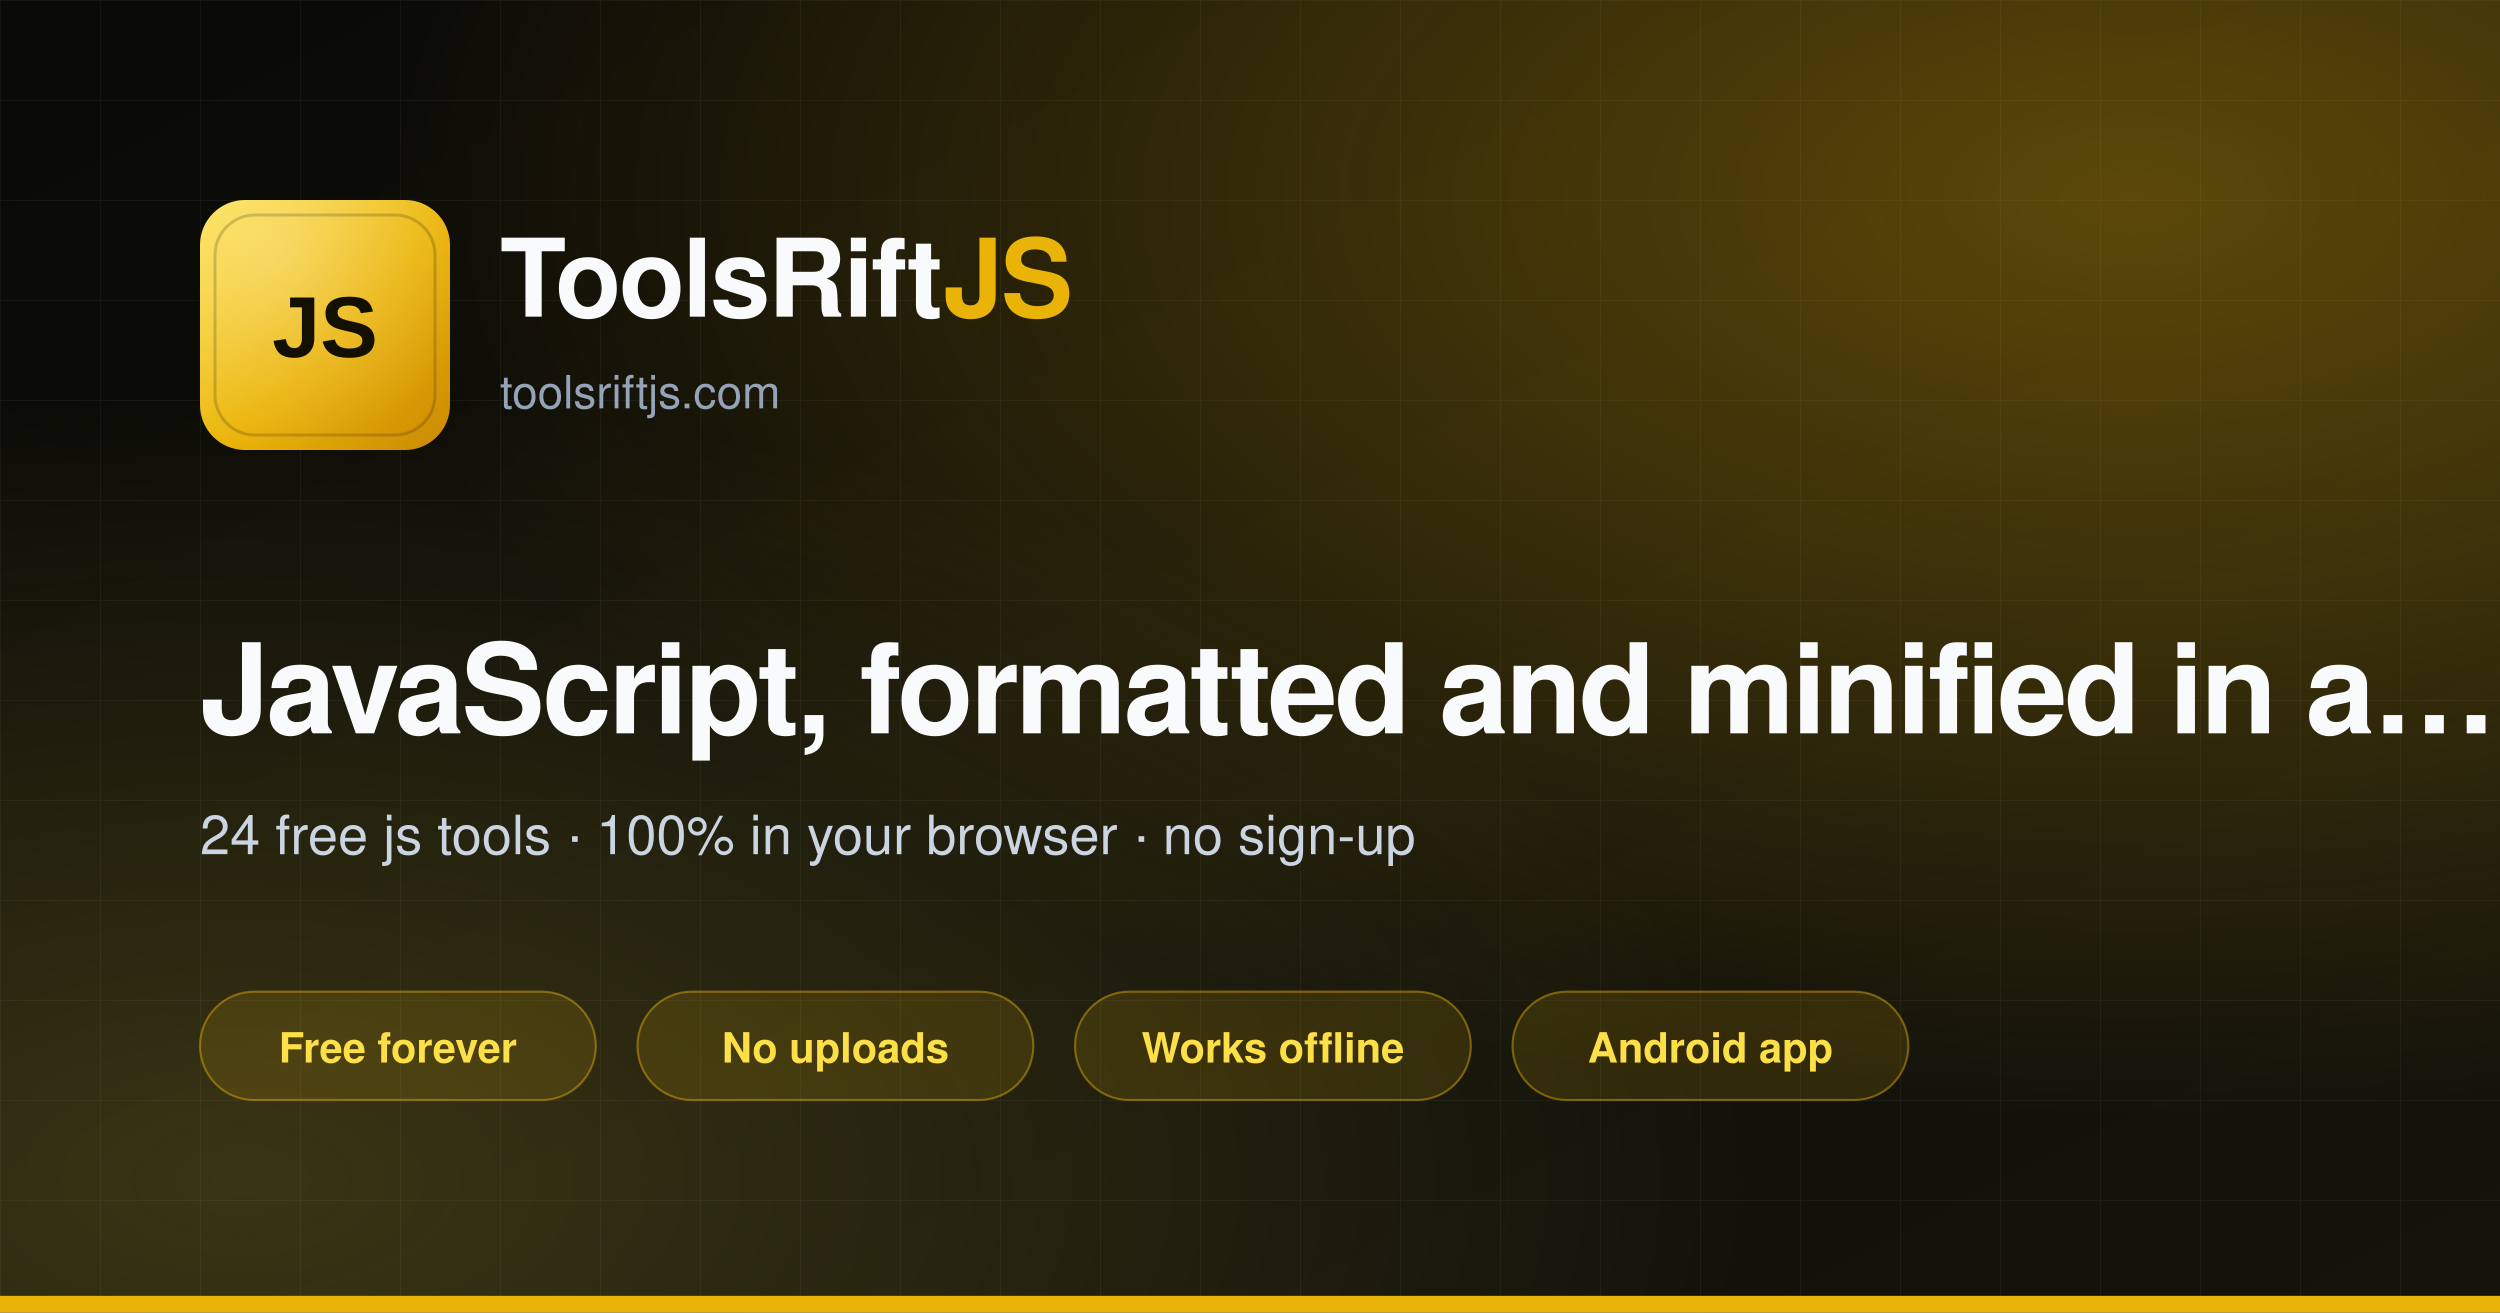
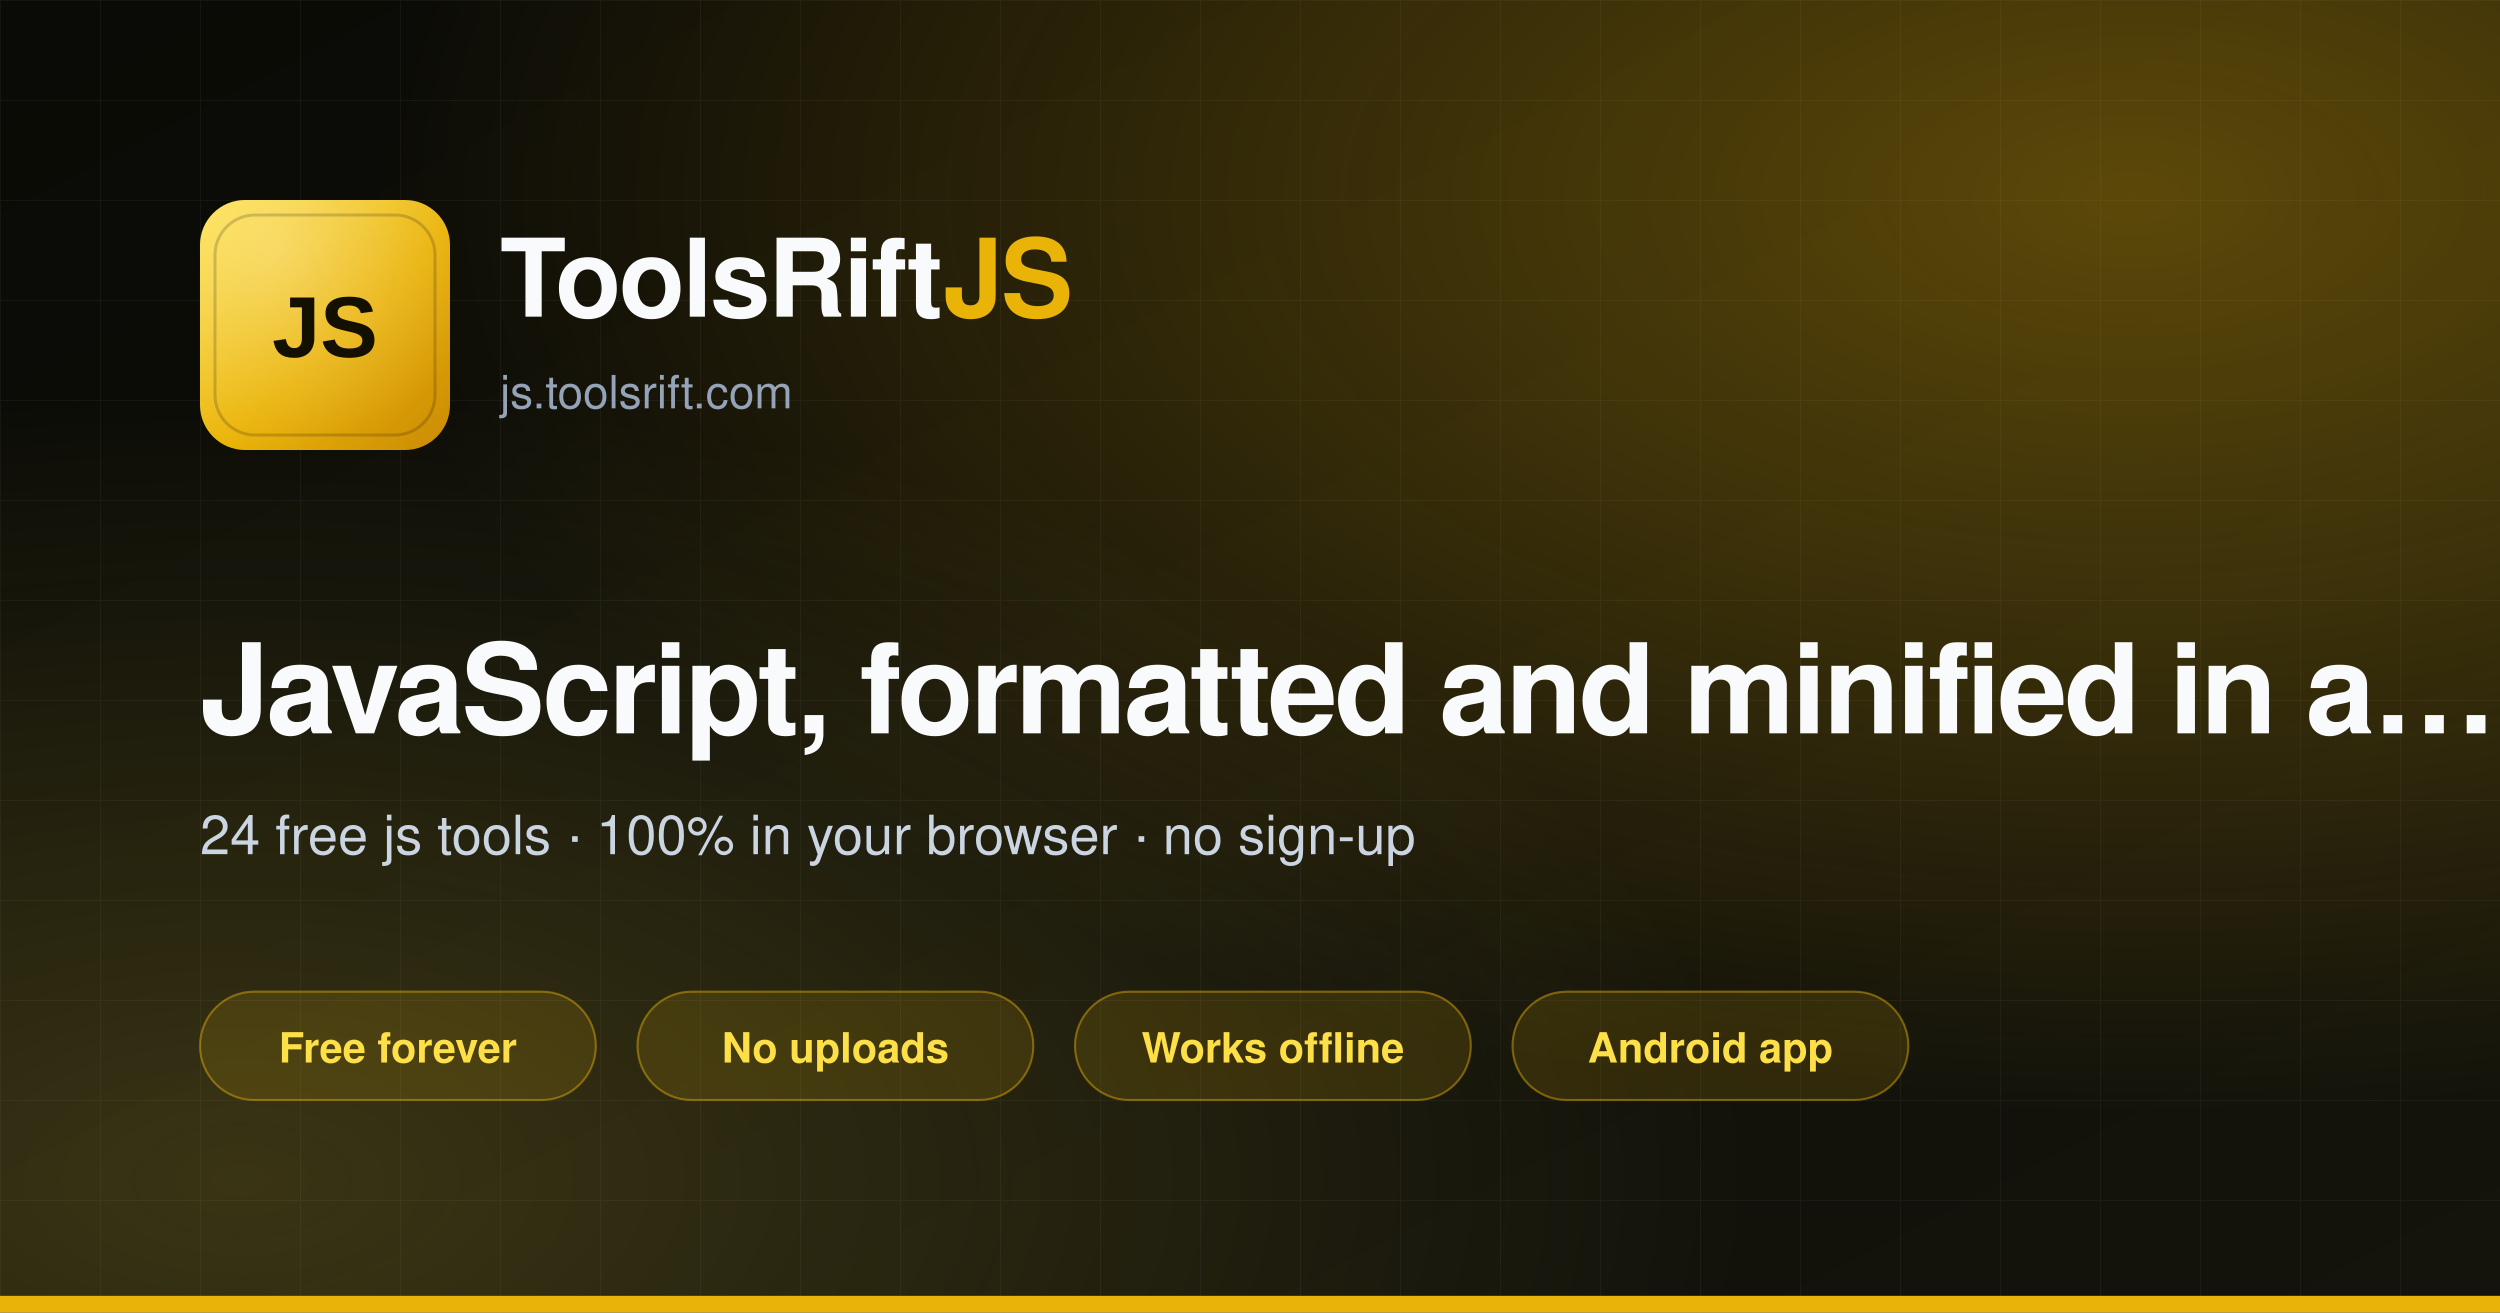
<svg xmlns="http://www.w3.org/2000/svg" viewBox="0 0 1200 630" width="1200" height="630">
  <defs>
    <linearGradient id="bg" x1="0" y1="0" x2="1" y2="1">
      <stop offset="0" stop-color="#0A0A06" />
      <stop offset="1" stop-color="#14140C" />
    </linearGradient>
    <radialGradient id="glow" cx="0.85" cy="0.15" r="0.7">
      <stop offset="0" stop-color="#EAB308" stop-opacity="0.35" />
      <stop offset="1" stop-color="#EAB308" stop-opacity="0" />
    </radialGradient>
    <radialGradient id="glow2" cx="0.1" cy="0.9" r="0.6">
      <stop offset="0" stop-color="#FDE047" stop-opacity="0.18" />
      <stop offset="1" stop-color="#FDE047" stop-opacity="0" />
    </radialGradient>
    <pattern id="grid" width="48" height="48" patternUnits="userSpaceOnUse">
      <path d="M48 0H0v48" fill="none" stroke="#fff" stroke-opacity="0.045" />
    </pattern>
  </defs>
  <rect width="1200" height="630" fill="url(#bg)" />
  <rect width="1200" height="630" fill="url(#grid)" />
  <rect width="1200" height="630" fill="url(#glow)" />
  <rect width="1200" height="630" fill="url(#glow2)" />
  <g transform="translate(96 96)">
    <defs>
      <linearGradient id="og-g" x1="0" y1="0" x2="1" y2="1">
        <stop offset="0" stop-color="#FDE047" />
        <stop offset="0.55" stop-color="#EAB308" />
        <stop offset="1" stop-color="#CA8A04" />
      </linearGradient>
      <radialGradient id="og-hl" cx="0.3" cy="0.2" r="0.8">
        <stop offset="0" stop-color="#fff" stop-opacity="0.28" />
        <stop offset="1" stop-color="#fff" stop-opacity="0" />
      </radialGradient>
      <clipPath id="og-c">
        <rect width="120" height="120" rx="21.6" />
      </clipPath>
    </defs>
    <g clip-path="url(#og-c)">
      <rect width="120" height="120" fill="url(#og-g)" />
      <rect width="120" height="120" fill="url(#og-hl)" />
      <rect x="7.2" y="7.2" width="105.6" height="105.6" rx="19.2" fill="none" stroke="#0A0A06" stroke-opacity="0.18" stroke-width="1.44" />
    </g>
    <g transform="translate(21.60 21.60) scale(0.768)" color="#141000">
      <text x="50" y="70" text-anchor="middle" font-family="Arial Black, Arial, Helvetica, sans-serif" font-weight="900" font-size="54" fill="currentColor">JS</text>
    </g>
  </g>
  <text x="240" y="152" font-family="Sora, 'Segoe UI', system-ui, -apple-system, Helvetica, Arial, sans-serif" font-weight="800" font-size="52" letter-spacing="-1.2" fill="#F8FAFC">ToolsRift<tspan fill="#EAB308"> JS</tspan>
  </text>
-   <text x="240" y="196" font-family="Sora, 'Segoe UI', system-ui, -apple-system, Helvetica, Arial, sans-serif" font-weight="500" font-size="22" fill="#94A3B8">toolsriftjs.com</text>
+   <text x="240" y="196" font-family="Sora, 'Segoe UI', system-ui, -apple-system, Helvetica, Arial, sans-serif" font-weight="500" font-size="22" fill="#94A3B8">js.toolsrift.com</text>
  <text x="96" y="352" font-family="Sora, 'Segoe UI', system-ui, -apple-system, Helvetica, Arial, sans-serif" font-weight="800" font-size="60" letter-spacing="-1.5" fill="#F8FAFC">JavaScript, formatted and minified in a…</text>
  <text x="96" y="410" font-family="Sora, 'Segoe UI', system-ui, -apple-system, Helvetica, Arial, sans-serif" font-weight="500" font-size="26" fill="#CBD5E1">24 free js tools · 100% in your browser · no sign-up</text>
  <g transform="translate(96 476)">
    <rect x="0" y="0" width="190" height="52" rx="26" fill="#EAB308" fill-opacity="0.14" stroke="#EAB308" stroke-opacity="0.45" />
    <text x="95" y="34" text-anchor="middle" font-family="Sora, 'Segoe UI', system-ui, -apple-system, Helvetica, Arial, sans-serif" font-weight="700" font-size="20" fill="#FDE047">Free forever</text>
    <rect x="210" y="0" width="190" height="52" rx="26" fill="#EAB308" fill-opacity="0.14" stroke="#EAB308" stroke-opacity="0.45" />
    <text x="305" y="34" text-anchor="middle" font-family="Sora, 'Segoe UI', system-ui, -apple-system, Helvetica, Arial, sans-serif" font-weight="700" font-size="20" fill="#FDE047">No uploads</text>
    <rect x="420" y="0" width="190" height="52" rx="26" fill="#EAB308" fill-opacity="0.14" stroke="#EAB308" stroke-opacity="0.45" />
    <text x="515" y="34" text-anchor="middle" font-family="Sora, 'Segoe UI', system-ui, -apple-system, Helvetica, Arial, sans-serif" font-weight="700" font-size="20" fill="#FDE047">Works offline</text>
    <rect x="630" y="0" width="190" height="52" rx="26" fill="#EAB308" fill-opacity="0.14" stroke="#EAB308" stroke-opacity="0.45" />
    <text x="725" y="34" text-anchor="middle" font-family="Sora, 'Segoe UI', system-ui, -apple-system, Helvetica, Arial, sans-serif" font-weight="700" font-size="20" fill="#FDE047">Android app</text>
  </g>
  <rect x="0" y="622" width="1200" height="8" fill="#EAB308" />
</svg>
